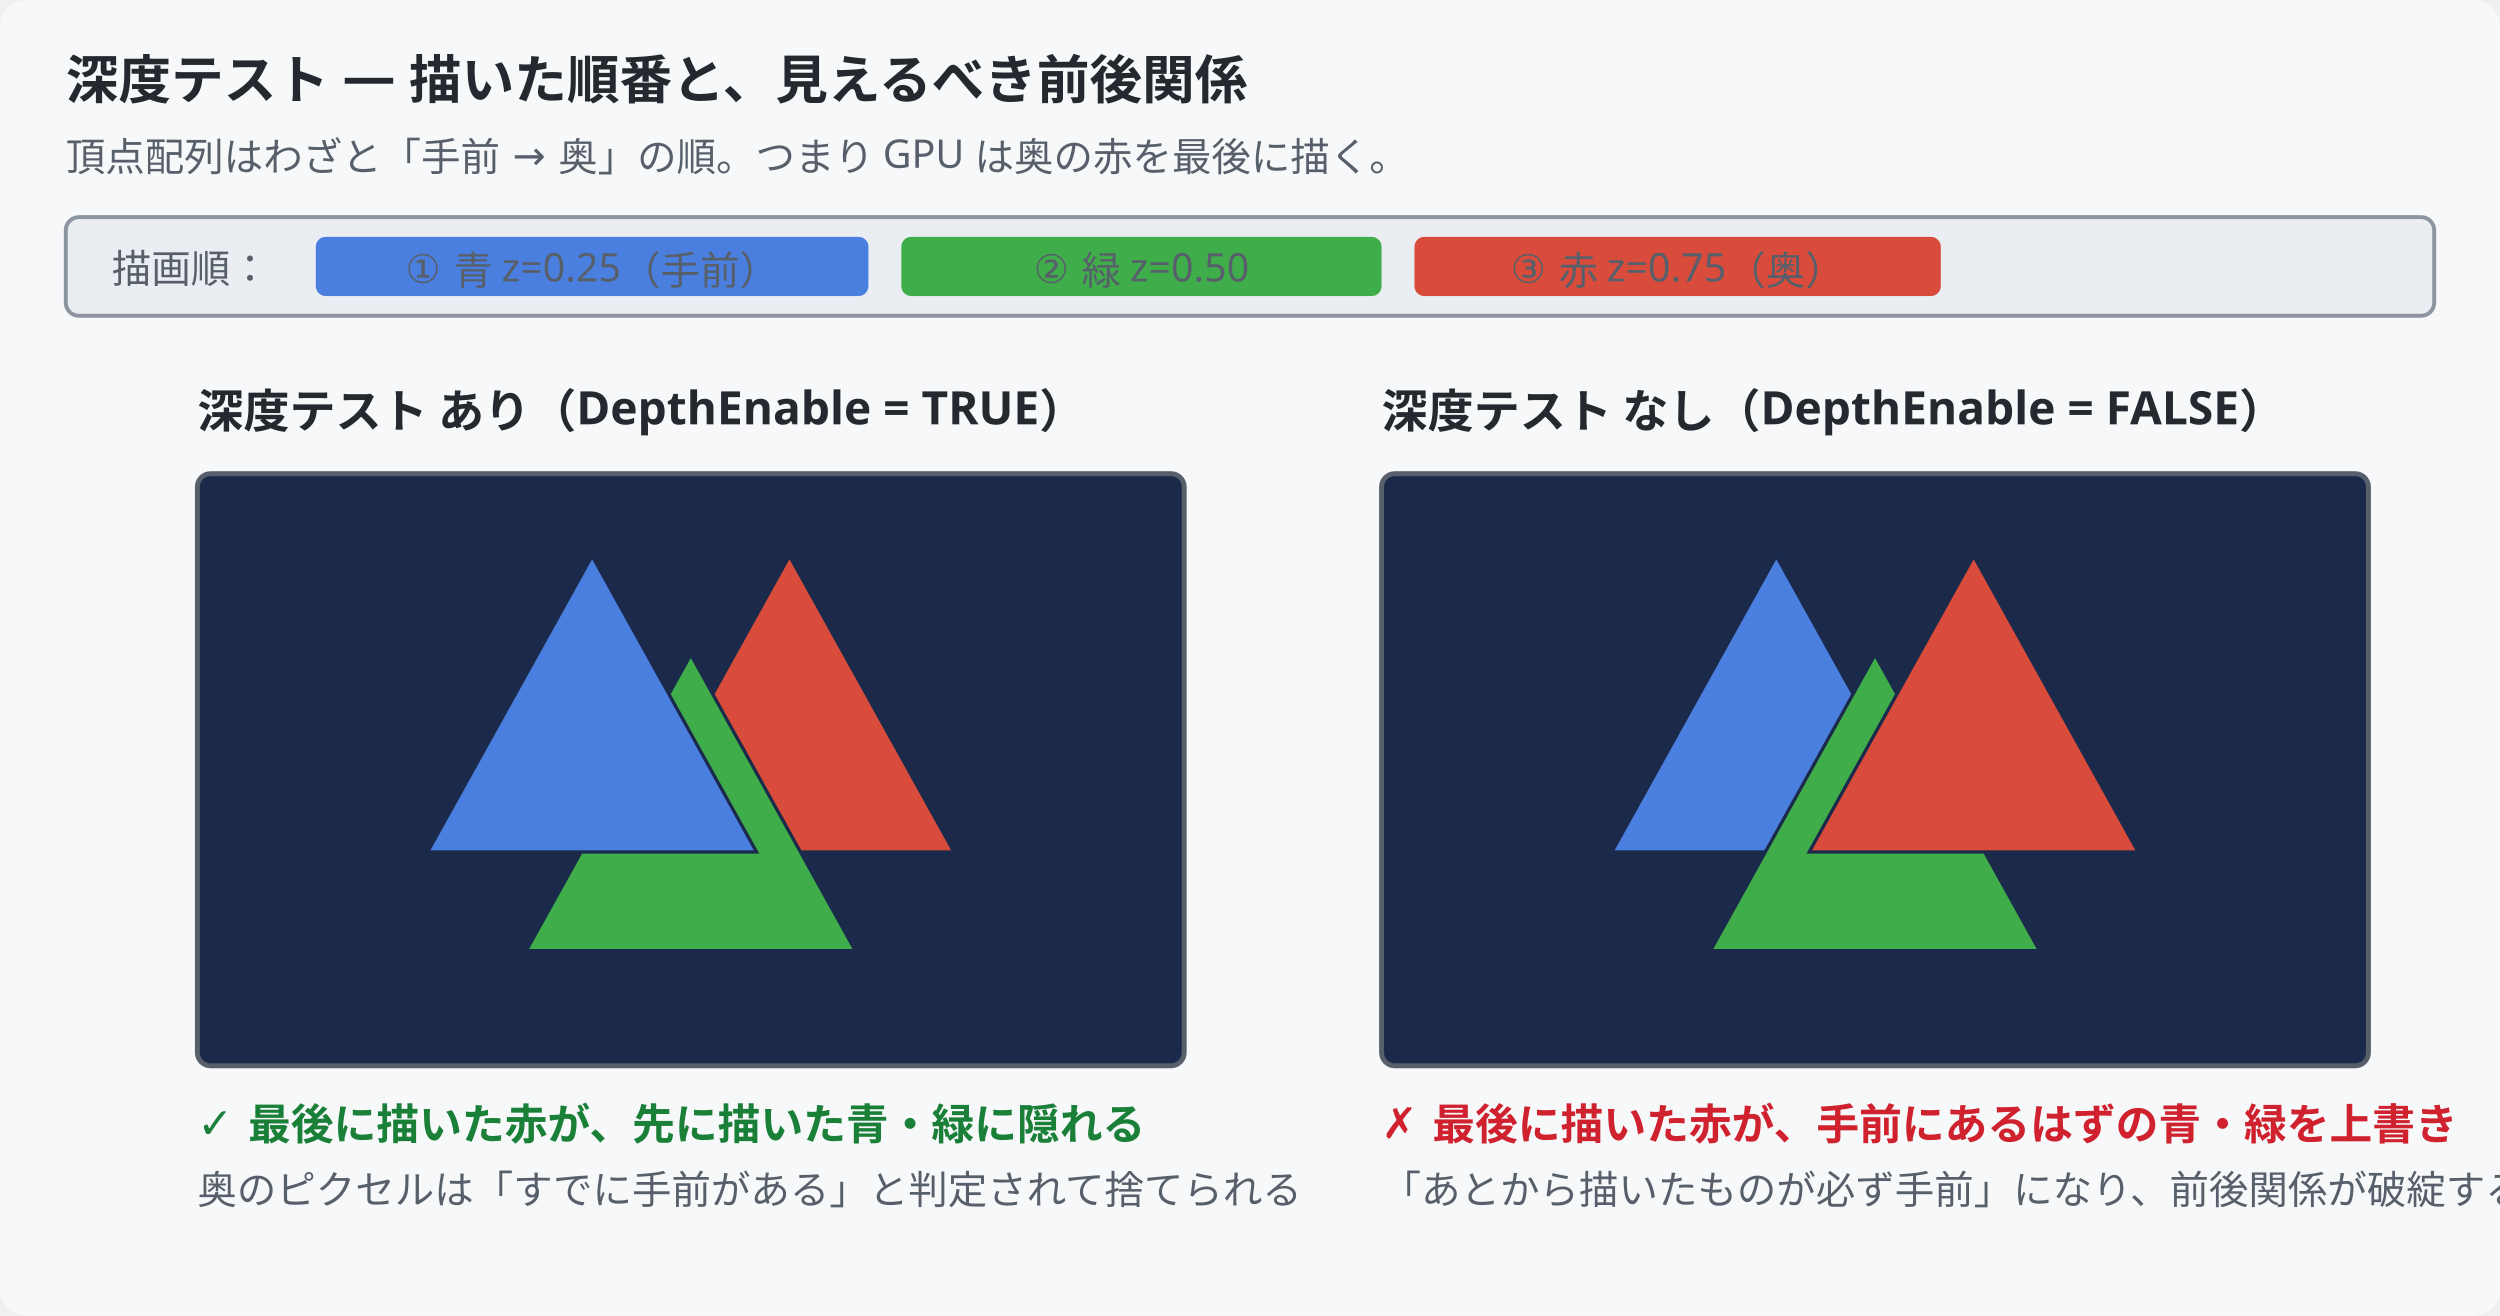
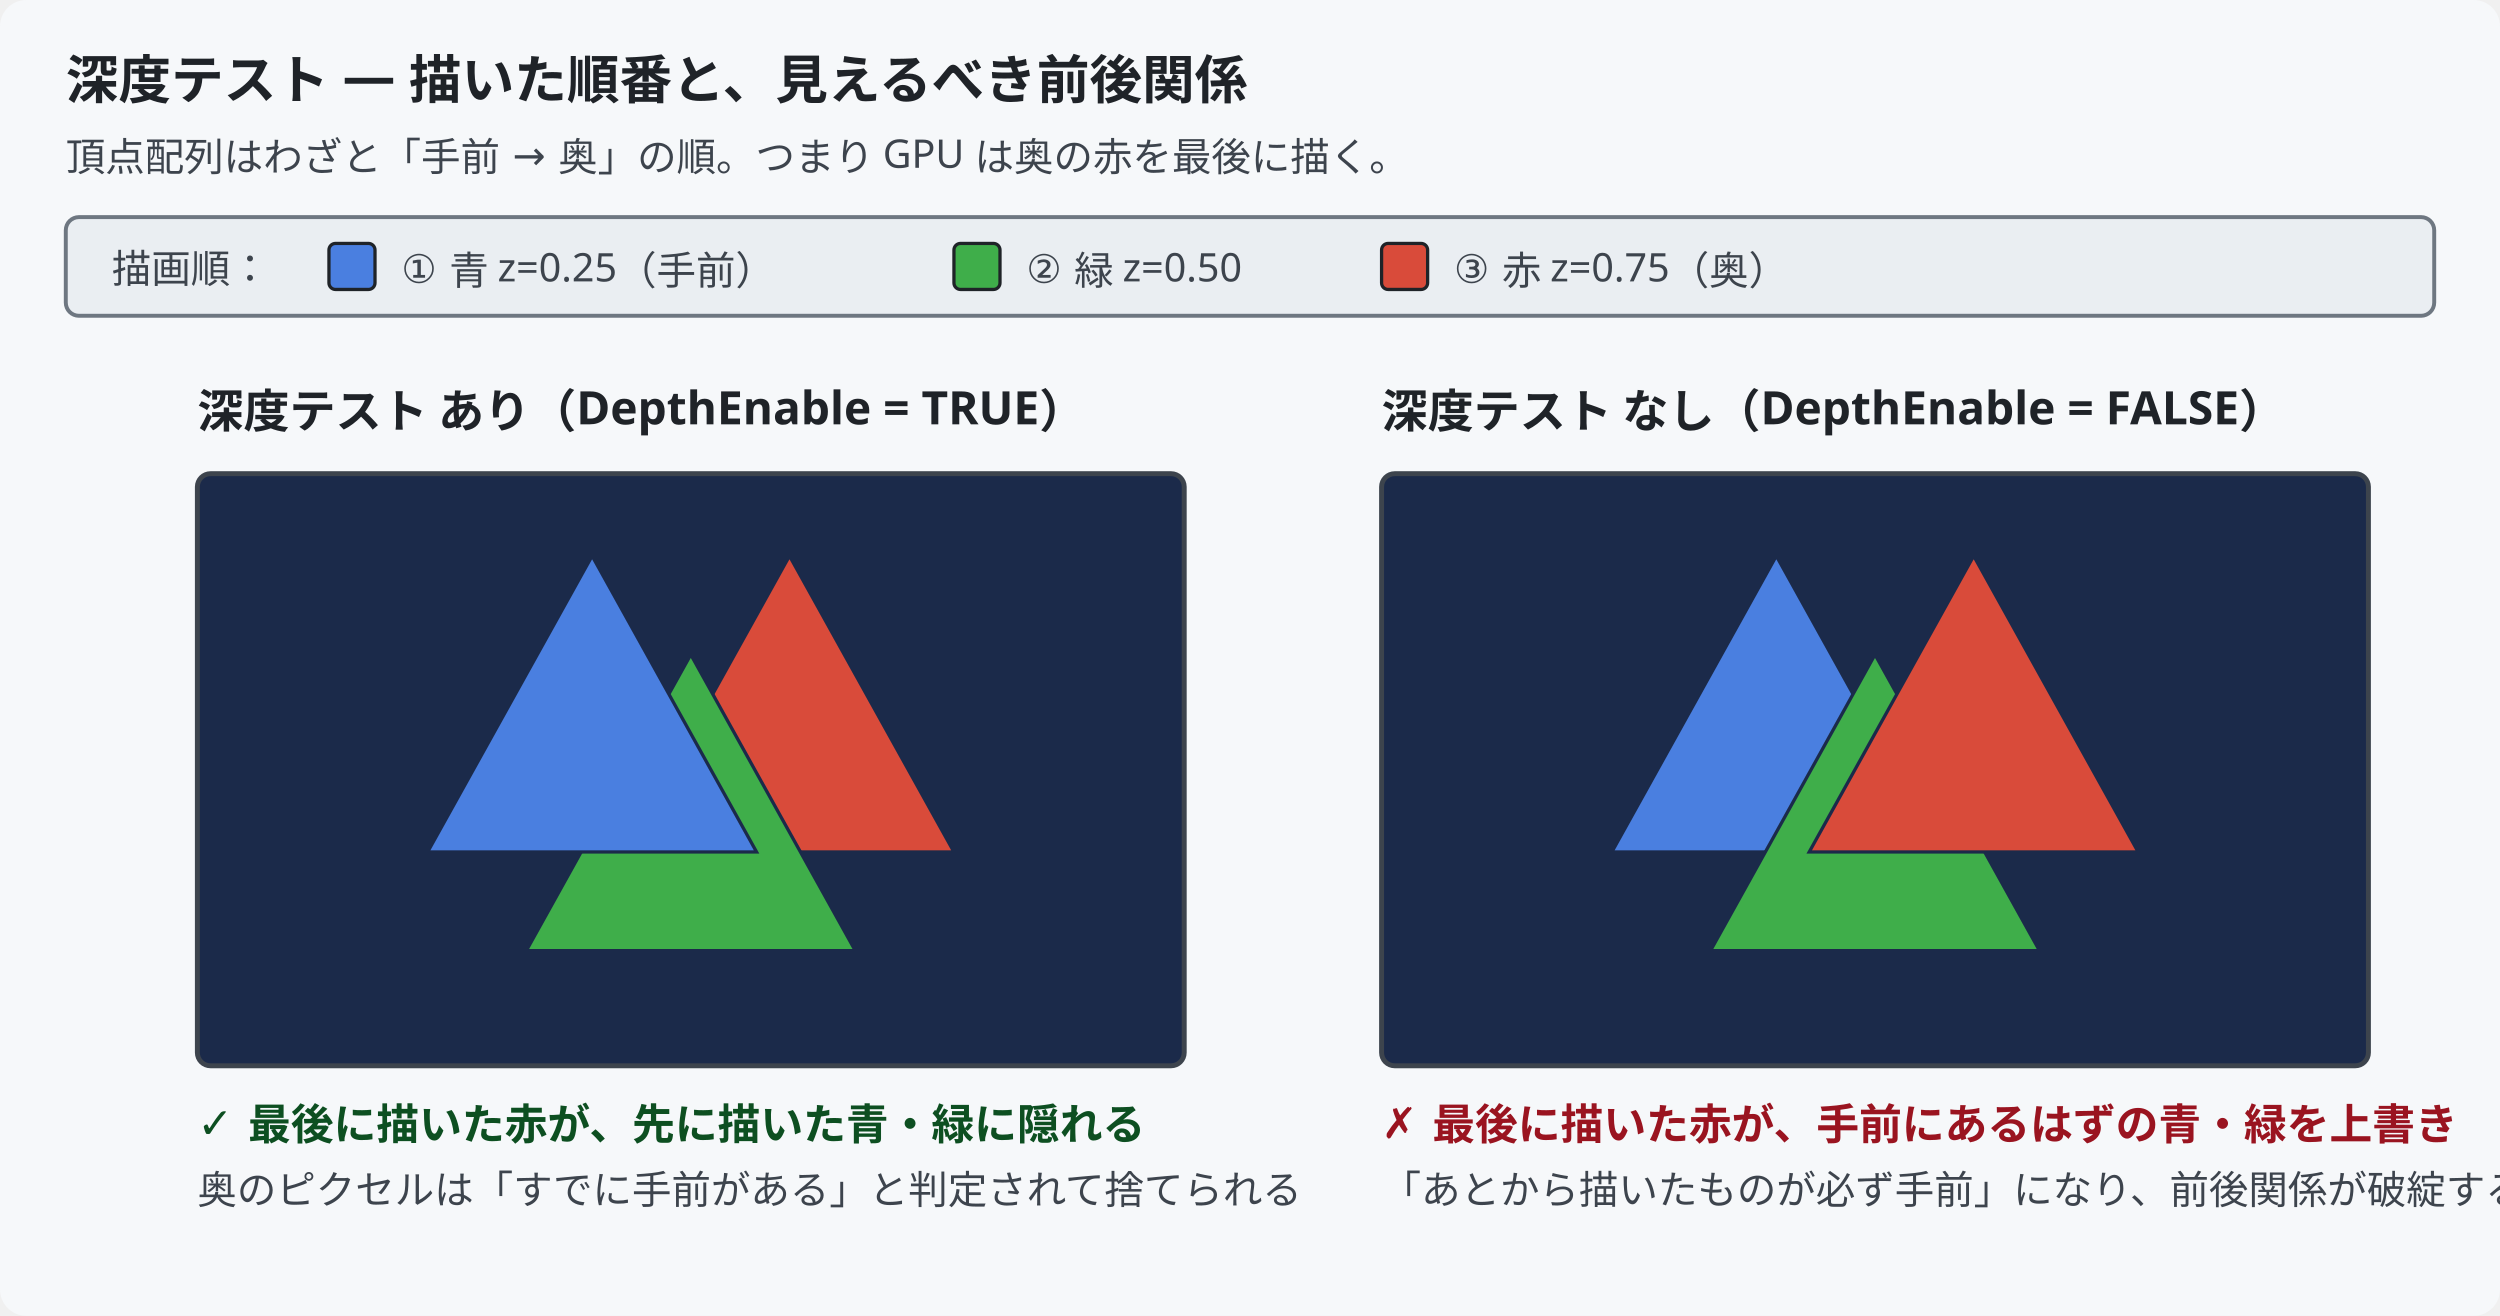
<svg xmlns="http://www.w3.org/2000/svg" viewBox="0 0 760 400" width="760" height="400" role="img" aria-label="深度テストの有無による見え方の違い">
  <style>
    .bg   { fill: #f6f8fa; }
-     .txt  { font-family: "Segoe UI", "Yu Gothic UI", "Hiragino Sans", "Noto Sans JP", sans-serif; fill: #24292f; }
+     .txt  { font-family: "Segoe UI", "Yu Gothic UI", "Hiragino Sans", "Noto Sans JP", sans-serif; fill: #1f2328; }
    .ttl  { font-size: 16px; font-weight: 600; }
    .sec  { font-size: 14px; font-weight: 600; }
-     .sub  { font-size: 12px; fill: #57606a; }
-     .scr  { fill: #1b2a4a; stroke: #57606a; stroke-width: 1.5; }
-     .ok   { fill: #1a7f37; font-size: 13px; font-weight: 600; }
-     .ng   { fill: #cf222e; font-size: 13px; font-weight: 600; }
+     .sub  { font-size: 12px; fill: #3d444d; }
+     .scr  { fill: #1b2a4a; stroke: #3d444d; stroke-width: 1.5; }
+     .ok   { fill: #0d4f21; font-size: 13px; font-weight: 600; }
+     .ng   { fill: #9a1420; font-size: 13px; font-weight: 600; }
    .tri  { stroke: #1b2a4a; stroke-width: 1; }
  </style>
  <rect class="bg" width="760" height="400" rx="8" />
  <text class="txt ttl" x="20" y="30">深度テスト — 描いた順番と、見えるべき前後関係</text>
  <text class="txt sub" x="20" y="52">頂点配列はわざと「手前 → 奥」の順。つまり GPU は奥の赤を最後に描く。</text>
-   <rect x="20" y="66" width="720" height="30" rx="4" fill="#eaeef2" stroke="#8c959f" stroke-width="1.2" />
+   <rect x="20" y="66" width="720" height="30" rx="4" fill="#eaeef2" stroke="#6e7781" stroke-width="1.2" />
  <text class="txt sub" x="34" y="86">描画順：</text>
-   <rect x="96" y="72" width="168" height="18" rx="3" fill="#4a7fe0" />
-   <rect x="274" y="72" width="146" height="18" rx="3" fill="#3fae4a" />
-   <rect x="430" y="72" width="160" height="18" rx="3" fill="#d94b3a" />
-   <text class="txt sub" text-anchor="middle" x="180" y="86" fill="#ffffff">① 青  z=0.25（手前）</text>
-   <text class="txt sub" text-anchor="middle" x="347" y="86" fill="#ffffff">② 緑  z=0.50</text>
-   <text class="txt sub" text-anchor="middle" x="510" y="86" fill="#ffffff">③ 赤  z=0.75（奥）</text>
+   <rect x="100" y="74" width="14" height="14" rx="2" fill="#4a7fe0" stroke="#1f2328" stroke-width="1" />
+   <text class="txt sub" x="122" y="86">① 青  z=0.25（手前）</text>
+   <rect x="290" y="74" width="14" height="14" rx="2" fill="#3fae4a" stroke="#1f2328" stroke-width="1" />
+   <text class="txt sub" x="312" y="86">② 緑  z=0.50</text>
+   <rect x="420" y="74" width="14" height="14" rx="2" fill="#d94b3a" stroke="#1f2328" stroke-width="1" />
+   <text class="txt sub" x="442" y="86">③ 赤  z=0.75（奥）</text>
  <text class="txt sec" x="60" y="130">深度テスト あり（DepthEnable = TRUE）</text>
  <rect class="scr" x="60" y="144" width="300" height="180" rx="4" />
  <polygon class="tri" points="240,169 290,259 190,259" fill="#d94b3a" />
  <polygon class="tri" points="210,199 260,289 160,289" fill="#3fae4a" />
  <polygon class="tri" points="180,169 230,259 130,259" fill="#4a7fe0" />
  <text class="txt ok" x="60" y="346">✓ 最後に描いた赤が、先に描いた青・緑に隠れる</text>
  <text class="txt sub" x="60" y="366">奥のピクセルは「すでに手前がある」と判定されて捨てられる</text>
  <text class="txt sec" x="420" y="130">深度テスト なし（DepthEnable = FALSE）</text>
  <rect class="scr" x="420" y="144" width="300" height="180" rx="4" />
  <polygon class="tri" points="540,169 590,259 490,259" fill="#4a7fe0" />
  <polygon class="tri" points="570,199 620,289 520,289" fill="#3fae4a" />
  <polygon class="tri" points="600,169 650,259 550,259" fill="#d94b3a" />
  <text class="txt ng" x="420" y="346">✗ 最後に描いた赤が、手前にあるはずの青・緑を上書き</text>
  <text class="txt sub" x="420" y="366">「あとから描いたものが必ず手前」になり、前後関係が破綻する</text>
</svg>
